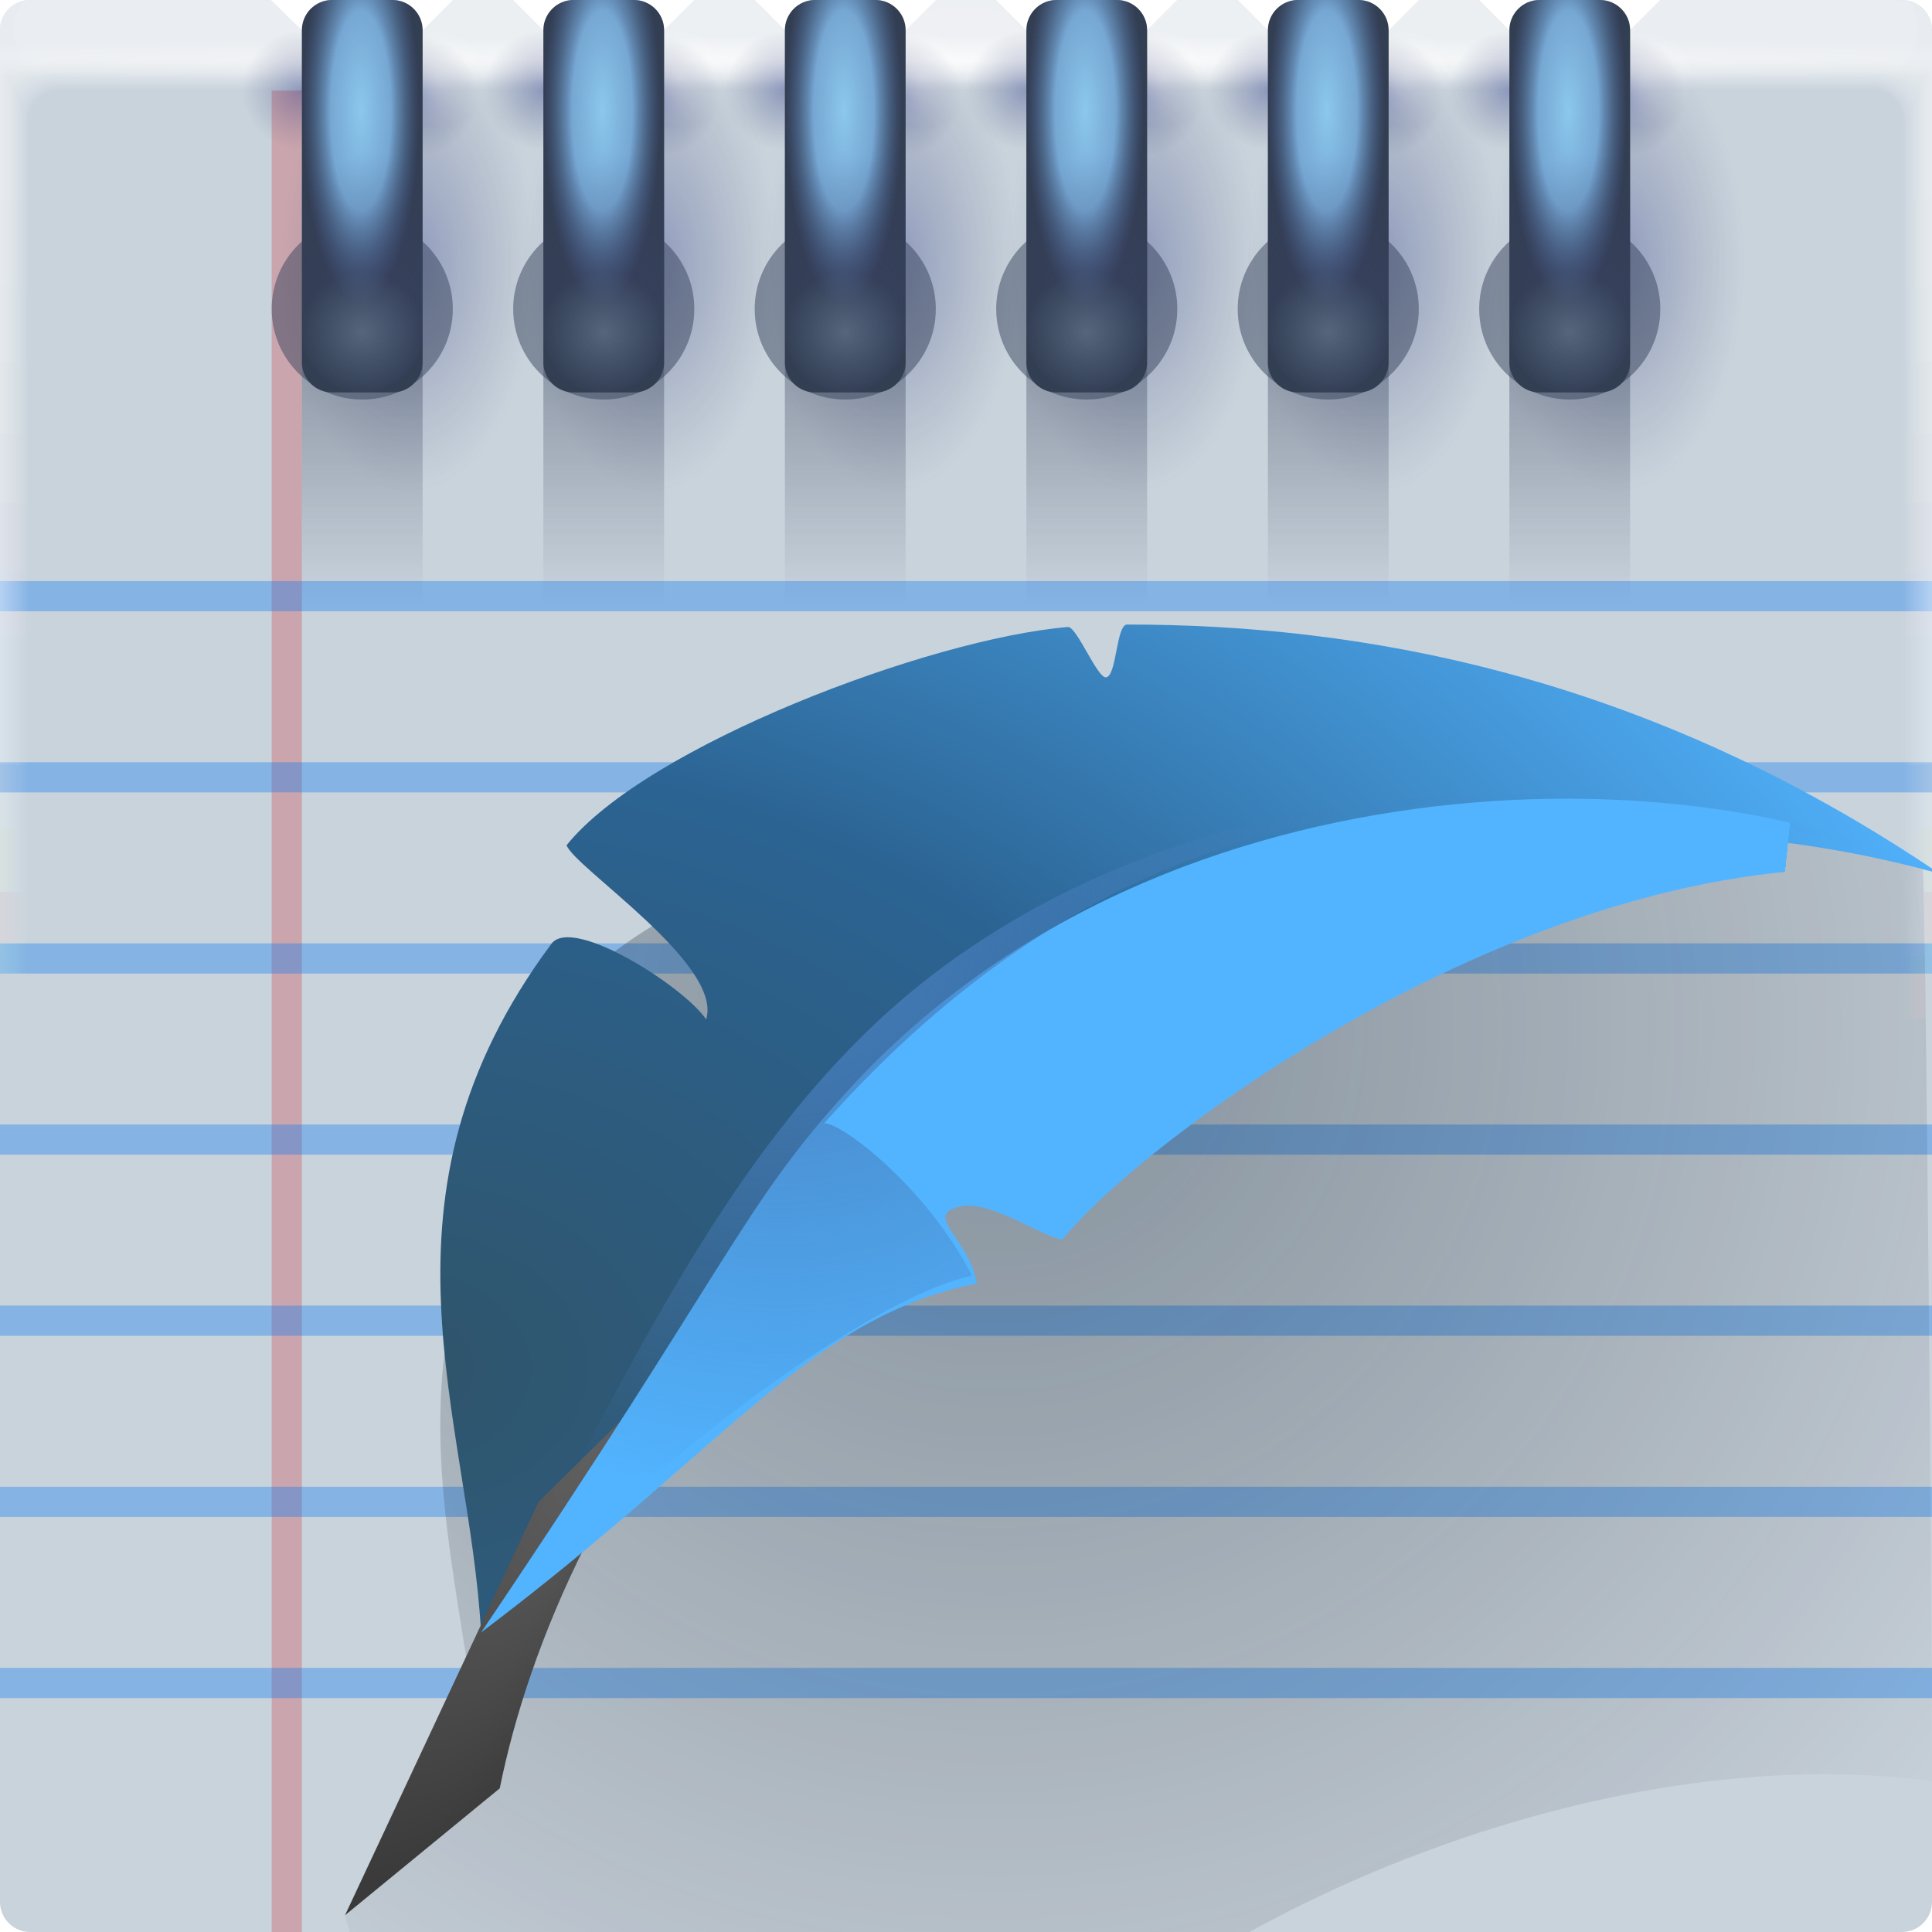
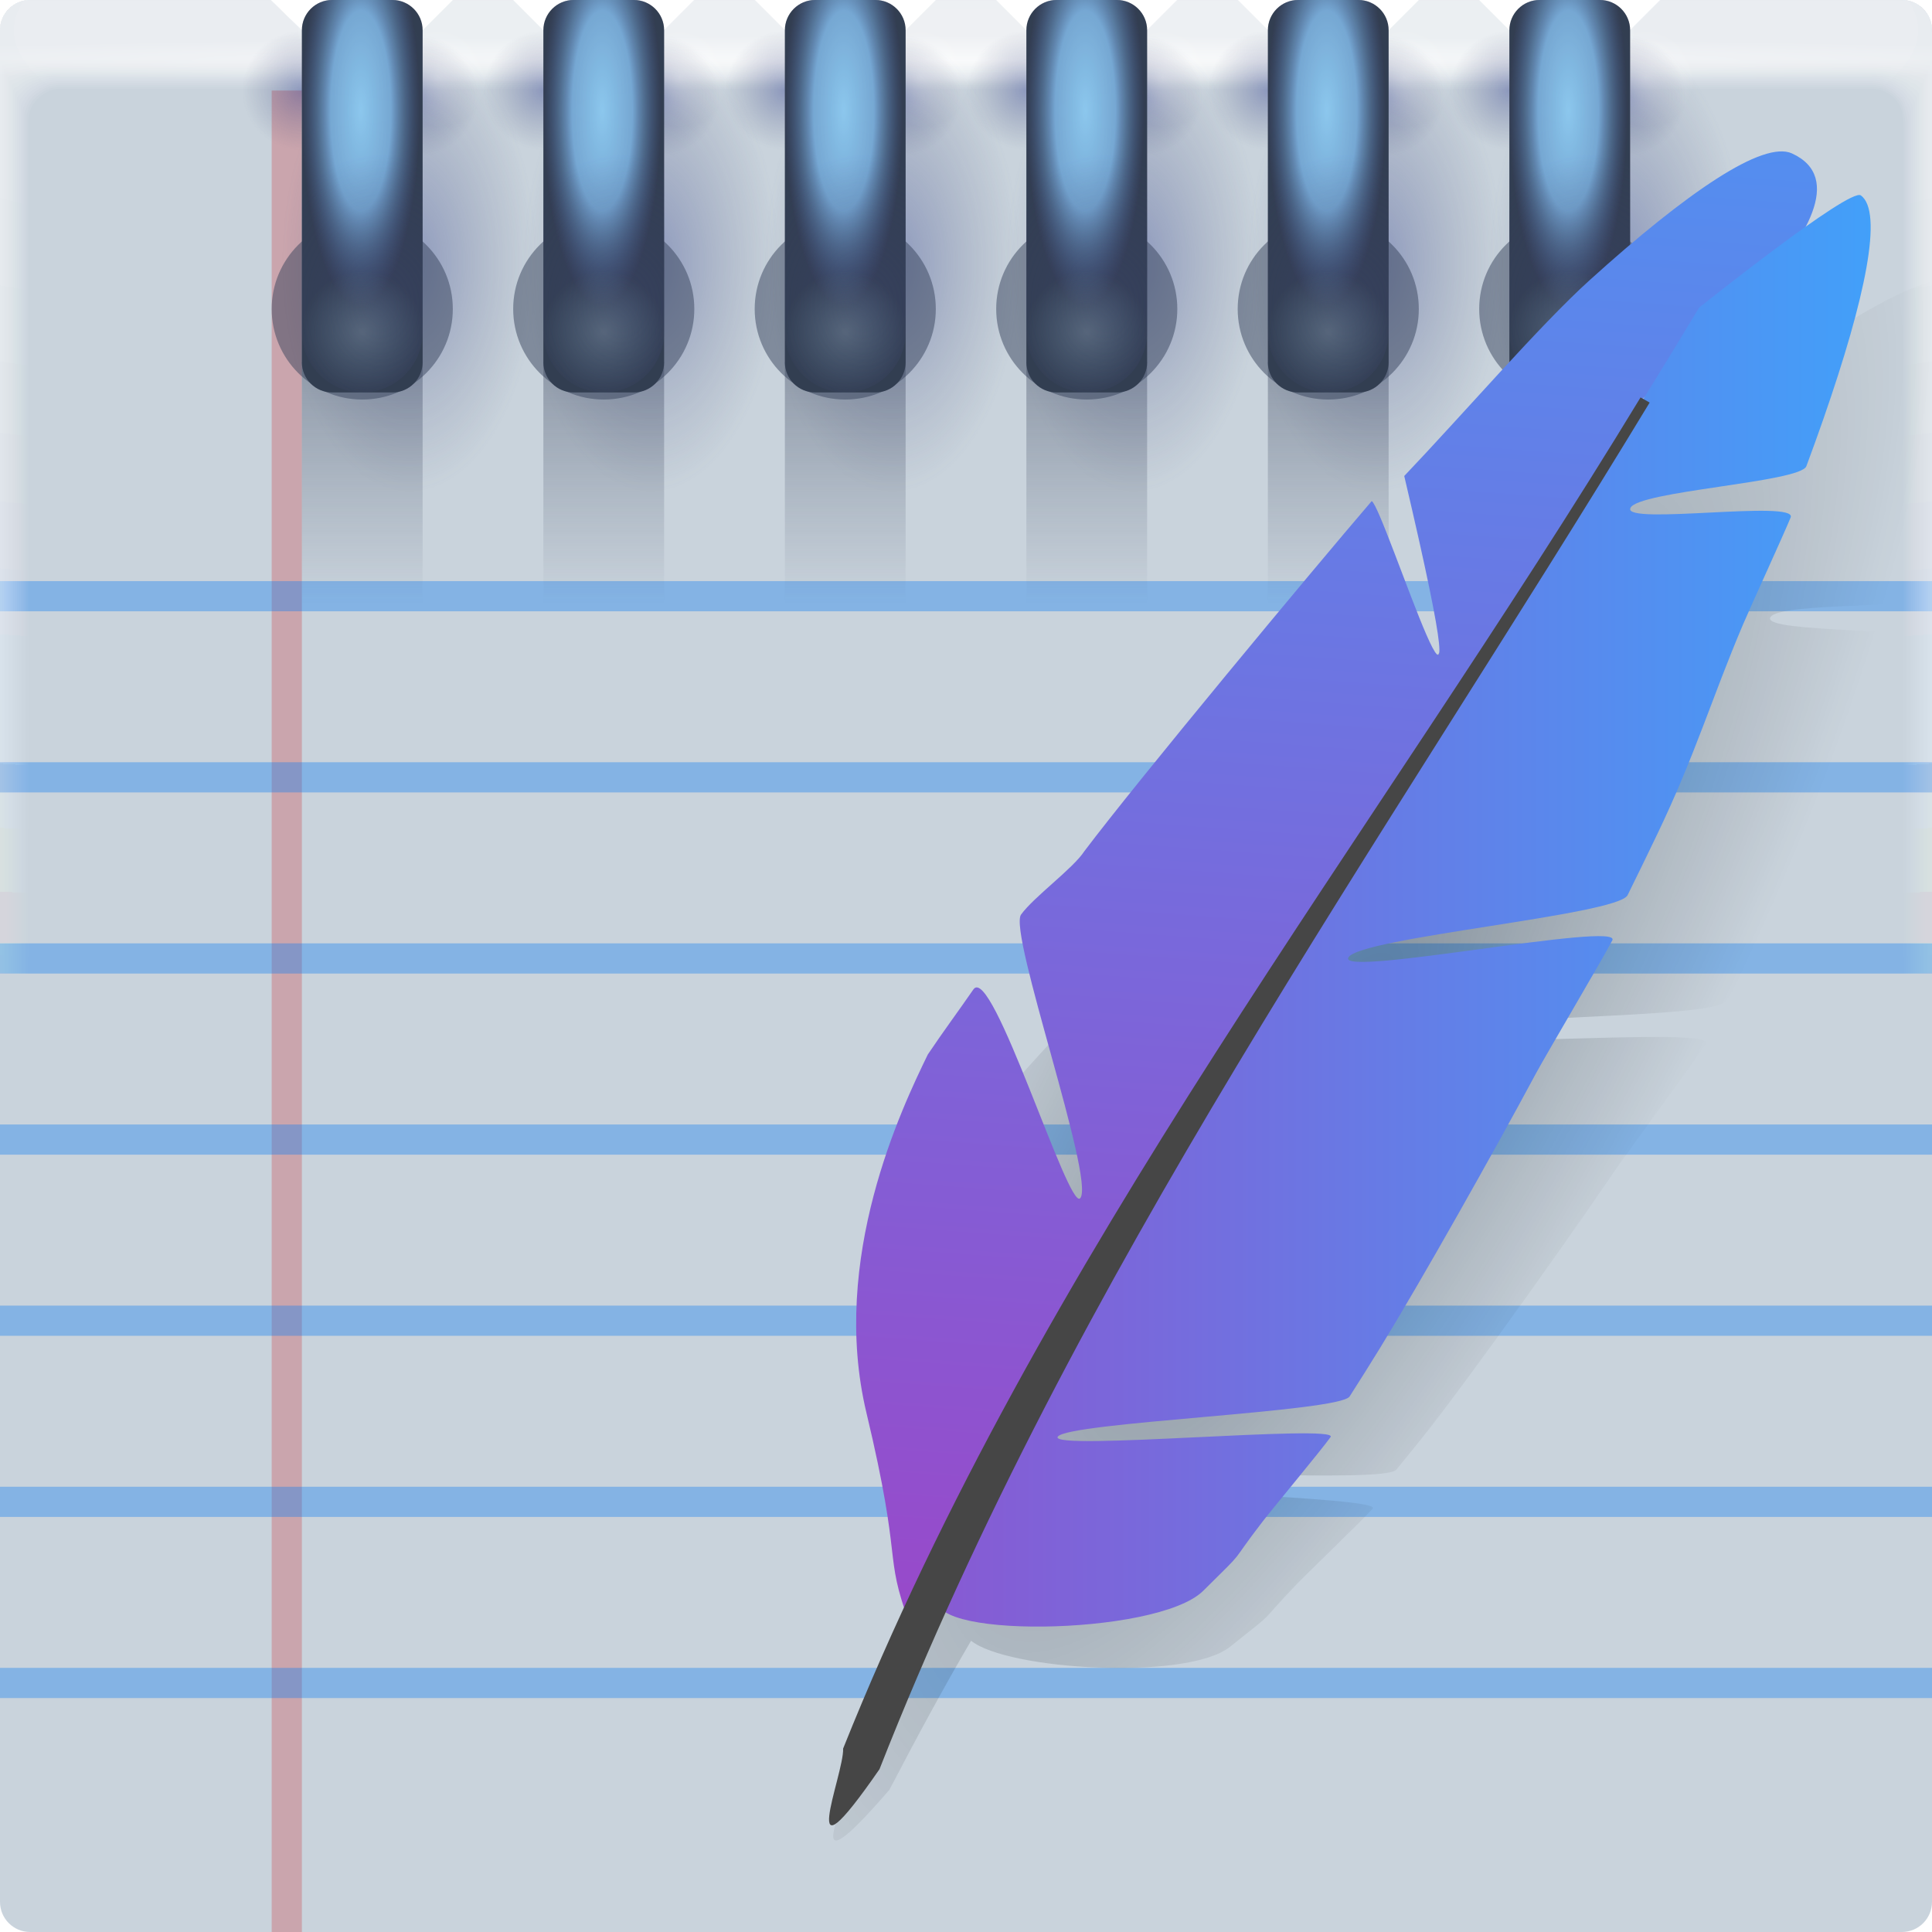
<svg xmlns="http://www.w3.org/2000/svg" xmlns:xlink="http://www.w3.org/1999/xlink" width="64" height="64" version="1.1">
  <defs>
    <linearGradient id="linearGradient70704">
      <stop stop-color="#213086" stop-opacity=".362" offset="0" />
      <stop stop-color="#3c436b" stop-opacity="0" offset="1" />
    </linearGradient>
    <linearGradient id="linearGradient19098">
      <stop stop-color="#2f546a" offset="0" />
-       <stop stop-color="#2b6392" offset=".488" />
-       <stop stop-color="#52b4ff" offset="1" />
+       <stop stop-color="#9b46c8" offset=".488" />
+       <stop stop-color="#38aaff" offset="1" />
    </linearGradient>
    <radialGradient id="c-3" cx="35.574" cy="1.019" r="32" gradientTransform="matrix(0,1.1252,-5.1753,0,37.271,-39.029)" gradientUnits="userSpaceOnUse" xlink:href="#a-6" />
    <linearGradient id="a-6">
      <stop stop-color="#fff" stop-opacity=".07" offset="0" />
      <stop stop-color="#fff" stop-opacity=".001" offset="1" />
    </linearGradient>
    <radialGradient id="d-7" cx="35.574" cy="1.036" r="32" gradientTransform="matrix(0,1.1252,-5.1753,0,37.363,-39.029)" gradientUnits="userSpaceOnUse" xlink:href="#a-6" />
    <radialGradient id="e-5" cx="35.574" cy="1.055" r="32" gradientTransform="matrix(0,1.1252,-5.1753,0,37.458,-39.029)" gradientUnits="userSpaceOnUse" xlink:href="#a-6" />
    <radialGradient id="f-3" cx="35.574" cy="1.071" r="32" gradientTransform="matrix(0,1.1252,-5.1753,0,37.544,-39.029)" gradientUnits="userSpaceOnUse" xlink:href="#a-6" />
    <radialGradient id="g-5" cx="35.574" cy="1.091" r="32" gradientTransform="matrix(0,1.1252,-5.1753,0,37.648,-39.029)" gradientUnits="userSpaceOnUse" xlink:href="#a-6" />
    <radialGradient id="h-6" cx="35.574" cy="1.113" r="32" gradientTransform="matrix(0,1.1252,-5.1753,0,37.758,-39.029)" gradientUnits="userSpaceOnUse" xlink:href="#a-6" />
    <radialGradient id="i-2" cx="35.574" cy="1.135" r="32" gradientTransform="matrix(0,1.1252,-5.1753,0,37.875,-39.029)" gradientUnits="userSpaceOnUse" xlink:href="#a-6" />
    <radialGradient id="j" cx="35.574" cy="1.159" r="32" gradientTransform="matrix(0,1.1252,-5.1753,0,38,-39.029)" gradientUnits="userSpaceOnUse" xlink:href="#a-6" />
    <radialGradient id="k" cx="35.574" cy="1.18" r="32" gradientTransform="matrix(0,1.1252,-5.1753,0,38.107,-39.029)" gradientUnits="userSpaceOnUse" xlink:href="#a-6" />
    <radialGradient id="l" cx="35.574" cy="1.208" r="32" gradientTransform="matrix(0,1.1252,-5.1753,0,38.252,-39.029)" gradientUnits="userSpaceOnUse" xlink:href="#a-6" />
    <radialGradient id="m" cx="35.574" cy="1.239" r="32" gradientTransform="matrix(0,1.1252,-5.1753,0,38.411,-39.029)" gradientUnits="userSpaceOnUse" xlink:href="#a-6" />
    <radialGradient id="n" cx="35.574" cy="1.273" r="32" gradientTransform="matrix(0,1.1252,-5.1753,0,38.587,-39.029)" gradientUnits="userSpaceOnUse" xlink:href="#a-6" />
    <radialGradient id="o" cx="35.574" cy="1.304" r="32" gradientTransform="matrix(0,1.1252,-5.1753,0,38.75,-39.029)" gradientUnits="userSpaceOnUse" xlink:href="#a-6" />
    <radialGradient id="p" cx="35.574" cy="1.346" r="32" gradientTransform="matrix(0,1.1252,-5.1753,0,38.966,-39.029)" gradientUnits="userSpaceOnUse" xlink:href="#a-6" />
    <radialGradient id="q" cx="35.574" cy="1.393" r="32" gradientTransform="matrix(0,1.1252,-5.1753,0,39.208,-39.029)" gradientUnits="userSpaceOnUse" xlink:href="#a-6" />
    <radialGradient id="r" cx="35.574" cy="1.439" r="32" gradientTransform="matrix(0,1.1252,-5.1753,0,39.446,-39.029)" gradientUnits="userSpaceOnUse" xlink:href="#a-6" />
    <radialGradient id="s" cx="36.463" cy="1.498" r="32" gradientTransform="matrix(0 .02541 -1.2755 0 33.91 1.073)" gradientUnits="userSpaceOnUse">
      <stop stop-color="#fff" stop-opacity=".667" offset="0" />
      <stop stop-color="#fff" stop-opacity=".001" offset="1" />
    </radialGradient>
    <radialGradient id="radialGradient45999" cx="14.942" cy="5.542" r="2" gradientTransform="matrix(.97739 0 0 3.2474 .34668 -14.331)" gradientUnits="userSpaceOnUse">
      <stop stop-color="#8ec9ef" offset="0" />
      <stop stop-color="#83bfef" stop-opacity=".839" offset=".512" />
      <stop stop-color="#4c6ca7" stop-opacity=".098" offset="1" />
    </radialGradient>
    <radialGradient id="radialGradient65788" cx="15.047" cy="11.343" r="2" gradientTransform="matrix(1 -4.0441e-7 -5.727e-7 1 -.047389 -.34333)" gradientUnits="userSpaceOnUse">
      <stop stop-color="#d9faff" stop-opacity=".201" offset="0" />
      <stop stop-color="#b3f5ff" stop-opacity=".002" offset="1" />
    </radialGradient>
    <radialGradient id="radialGradient66896" cx="15.343" cy="8.085" r="2" gradientTransform="matrix(2 -4.2076e-6 4.0228e-7 2.5 -15.095 -10.108)" gradientUnits="userSpaceOnUse">
      <stop stop-color="#3c436b" stop-opacity=".424" offset="0" />
      <stop stop-color="#3c436b" stop-opacity=".011" offset="1" />
    </radialGradient>
    <radialGradient id="radialGradient71092" cx="13" cy="3" r="1" gradientTransform="matrix(1.979 0 0 1.979 -8.8718 -2.7323)" gradientUnits="userSpaceOnUse" xlink:href="#linearGradient70704" />
    <radialGradient id="radialGradient71148" cx="16.89" cy="3" r="1.979" gradientTransform="matrix(.8224 0 0 .8224 3.6239 .098827)" gradientUnits="userSpaceOnUse">
      <stop stop-color="#ffffff" stop-opacity=".343" offset="0" />
      <stop stop-color="#ffffff" stop-opacity="0" offset="1" />
    </radialGradient>
    <radialGradient id="radialGradient71440" cx="13" cy="3" r="1" gradientTransform="matrix(4.2334 0 0 7.6234 -38.468 -14.181)" gradientUnits="userSpaceOnUse" xlink:href="#linearGradient70704" />
    <radialGradient id="radialGradient71444" cx="13" cy="3" r="1" gradientTransform="matrix(1.979 0 0 1.979 -12.727 -2.9369)" gradientUnits="userSpaceOnUse" xlink:href="#linearGradient70704" />
    <linearGradient id="linearGradient7313" x1="14" x2="14" y1="12" y2="20" gradientUnits="userSpaceOnUse">
      <stop stop-color="#354059" stop-opacity=".386" offset="0" />
      <stop stop-color="#354059" stop-opacity="0" offset="1" />
    </linearGradient>
-     <radialGradient id="radialGradient8767" cx="25.2" cy="30.532" r="21.254" gradientTransform="matrix(2.4808 -.78241 .56137 1.7799 -64.97 6.2363)" gradientUnits="userSpaceOnUse" xlink:href="#linearGradient19098" />
-     <radialGradient id="radialGradient8769" cx="21.479" cy="44.261" r="3.5" gradientTransform="matrix(1.427 .38236 -1.1891 4.4377 43.537 -163.14)" gradientUnits="userSpaceOnUse">
-       <stop stop-color="#5f5f5f" offset="0" />
-       <stop stop-color="#3a3a3a" offset="1" />
-     </radialGradient>
-     <radialGradient id="radialGradient8771" cx="40.379" cy="43.658" r="18.5" fx="2706.7" fy="2999.5" gradientTransform="matrix(1.8388 .95701 -1.0513 2.0198 -7.8366 -71.006)" gradientUnits="userSpaceOnUse" xlink:href="#linearGradient19098" />
-     <radialGradient id="radialGradient8773" cx="35.081" cy="39.327" r="26.036" gradientTransform="matrix(-5.0861e-6 .81182 -.82163 0 54.885 -1.1088)" gradientUnits="userSpaceOnUse">
-       <stop stop-color="#4880bf" offset="0" />
-       <stop stop-color="#477dba" stop-opacity=".004" offset="1" />
-     </radialGradient>
-     <radialGradient id="radialGradient9030" cx="33.743" cy="34.411" r="26.407" gradientTransform="matrix(1.5905 0 0 1.5735 -20.667 -20.145)" gradientUnits="userSpaceOnUse">
+     <radialGradient id="radialGradient48925" cx="48.459" cy="42.001" r="6.996" gradientTransform="matrix(1.132 1.7237e-6 -5.6936e-6 3.7391 -6.3954 -114.22)" gradientUnits="userSpaceOnUse">
      <stop stop-color="#001427" stop-opacity=".347" offset="0" />
      <stop stop-color="#000000" stop-opacity="0" offset="1" />
    </radialGradient>
+     <linearGradient id="linearGradient75247" x1="82.694" x2="37.347" y1="100.07" y2="6.001" gradientUnits="userSpaceOnUse" xlink:href="#linearGradient19098" />
+     <linearGradient id="linearGradient75703" x1="-20.153" x2="34.104" y1="16.214" y2="-15.111" gradientUnits="userSpaceOnUse" xlink:href="#linearGradient19098" />
  </defs>
  <path d="m1 0h7.969l1.031 1h4l1-1h2l1 1h4l1-1h2l1 1h4l1-1h2l1 1h4l1-1h2l1 1h4l1-1h2l1 1h4l1-1h8c0.554 0 1 0.446 1 1v62c0 0.554-0.446 1-1 1h-62c-0.554 0-1-0.446-1-1v-62c0-0.554 0.446-1 1-1z" fill="#c9d3dc" style="paint-order:fill markers stroke" />
  <g>
    <path d="m9 3h1v61h-1z" fill="#cb0000" fill-opacity=".218" />
    <g fill="#0f7cf1" fill-opacity=".371">
      <rect transform="rotate(-90)" x="-56.25" y="1.636e-8" width="1" height="64" rx="0" ry="0" color="#000000" />
      <rect transform="rotate(-90)" x="-38.25" y="1.636e-8" width="1" height="64" rx="0" ry="0" color="#000000" />
      <rect transform="rotate(-90)" x="-50.25" y="1.636e-8" width="1" height="64" rx="0" ry="0" color="#000000" />
      <rect transform="rotate(-90)" x="-32.25" y="1.636e-8" width="1" height="64" rx="0" ry="0" color="#000000" />
      <rect transform="rotate(-90)" x="-44.25" y="1.636e-8" width="1" height="64" rx="0" ry="0" color="#000000" />
      <rect transform="rotate(-90)" x="-26.25" y="1.636e-8" width="1" height="64" rx="0" ry="0" color="#000000" />
      <rect transform="rotate(-90)" x="-20.25" y="1.636e-8" width="1" height="64" rx="0" ry="0" color="#000000" />
    </g>
  </g>
-   <path d="m37.336 25.689c-0.367 1.12e-4 -0.342 1.733-0.703 1.75-0.291 0.013-0.969-1.694-1.256-1.67-4.582 0.383-13.963 3.935-16.609 7.231 0.279 0.756 5.192 3.947 4.625 5.766-0.755-1.1-4.431-3.439-5.127-2.502-6.194 8.332-2.8 15.51-2.348 22.594l-4.49 4.588 5.125 18.736c0.467-2.303 1.319-4.96 2.727-7.816 5.785-4.789 9.146-3.935 13.885-4.91-0.27-1.481-1.679-2.174-0.701-2.51 1.055-0.362 2.785 0.958 3.537 1.055 2.783-3.459 15.851-10.579 28-9 0-5.877-0.219-30.155-0.307-30.201 0.183 0.047 0.365 0.086 0.549 0.137-9.873-6.692-19.338-3.248-26.906-3.246z" fill="url(#radialGradient9030)" />
  <g transform="translate(0 .0015035)">
    <path d="m1 0c-0.554 0-1 0.446-1 1v62-0.224 0.224-61h1.752c19.15 2e-3 39.445 0 60.213 0h2.035v61-0.334 0.334-62a0.998 0.998 0 0 0-1-1z" fill="url(#c-3)" />
    <path d="m1 0a0.998 0.998 0 0 0-1 1.006v61.98-0.197c0-0.277 4e-3 -0.184 0.01 0.246 0.012 0.016 0.03-0.297 0.052-0.897v-60c0.072-9e-3 0.133-0.013 0.185-0.013 0.29-0.016 0.357-0.032 0.774-0.044 0.246-0.011 0.496-0.019 0.747-0.019 19.183 2e-3 39.392 0 60.2 0 0.346 0 0.689 0.012 1.023 0.03 0.268 0.01 0.389 0.02 0.52 0.033 0.106 0 0.22 0.01 0.427 0.028v59.744c0.027 0.754 0.05 1.148 0.059 1.123l3e-3 -0.334v0.286-61.762c0-0.143 0-0.22-2e-3 -0.224a0.996 0.996 0 0 0-1.012-0.986h-61.986" fill="url(#d-7)" />
    <path d="m1 0a0.998 0.998 0 0 0-1 1.006v61.966-0.169c0-0.245 8e-3 -0.145 0.021 0.266 0.022 0.034 0.06-0.247 0.104-0.807v-59.988a0.744 0.744 0 0 1 0.173-0.025c0.27-0.031 0.341-0.064 0.743-0.088 0.242-0.022 0.492-0.037 0.742-0.037 19.217 2e-3 39.34 0 60.187 0 0.347 0 0.69 0.024 1.013 0.06 0.256 0.02 0.372 0.042 0.494 0.065 0.1 0 0.206 0.02 0.398 0.057v59.731c0.055 0.703 0.102 1.052 0.119 1.003 4e-3 -0.154 6e-3 -0.265 6e-3 -0.333v0.237-61.748c0-0.139 0-0.215-3e-3 -0.224a0.994 0.994 0 0 0-0.807-0.952 1.025 1.025 0 0 0-0.217-0.02h-61.973" fill="url(#e-5)" />
    <path d="m1 0a0.998 0.998 0 0 0-1 1.005v61.953-0.14c0-0.213 0.012-0.107 0.031 0.287 0.034 0.05 0.091-0.198 0.156-0.718v-59.974a0.45 0.45 0 0 1 0.16-0.037c0.252-0.048 0.327-0.097 0.715-0.132 0.238-0.034 0.487-0.056 0.737-0.056 19.25 2e-3 39.286 0 60.173 0 0.348 0 0.688 0.036 1.001 0.09 0.244 0.029 0.356 0.062 0.47 0.098 0.091 0 0.19 0.03 0.37 0.085v59.718c0.082 0.653 0.151 0.957 0.176 0.884 7e-3 -0.152 0.01-0.262 0.01-0.333v0.188-61.734c0-0.135 0-0.21-4e-3 -0.224a0.992 0.992 0 0 0-0.819-0.94 1.041 1.041 0 0 0-0.217-0.018h-61.96" fill="url(#f-3)" />
    <path d="m1 0a0.998 0.998 0 0 0-1 1.005v61.939-0.113c0-0.18 0.015-0.068 0.042 0.308 0.045 0.067 0.121-0.149 0.208-0.629v-59.96a0.312 0.312 0 0 1 0.148-0.05c0.232-0.063 0.311-0.128 0.684-0.176 0.234-0.044 0.483-0.074 0.732-0.074 19.284 2e-3 39.234 0 60.16 0 0.35 0 0.689 0.048 0.991 0.12 0.232 0.039 0.34 0.083 0.444 0.13 0.085 0 0.176 0.04 0.341 0.114v59.704c0.11 0.603 0.203 0.862 0.236 0.764 0.01-0.148 0.014-0.259 0.014-0.333v0.14-61.721c0-0.13-2e-3 -0.206-6e-3 -0.224a0.991 0.991 0 0 0-0.83-0.927 1.066 1.066 0 0 0-0.22-0.017h-61.944" fill="url(#g-5)" />
    <path d="m1 0a0.998 0.998 0 0 0-1 1.004v61.926-0.084c0-0.148 0.02-0.029 0.052 0.328 0.056 0.084 0.152-0.099 0.26-0.539v-59.949c0.053-0.04 0.097-0.061 0.136-0.061 0.212-0.08 0.297-0.16 0.655-0.22 0.23-0.056 0.477-0.093 0.727-0.093 19.317 2e-3 39.18 0 60.147 0 0.35 0 0.688 0.06 0.98 0.151 0.22 0.047 0.322 0.102 0.418 0.162 0.078 0 0.162 0.049 0.313 0.142v59.69c0.137 0.553 0.253 0.767 0.295 0.645a4.73 4.73 0 0 0 0.017-0.332v0.09-61.705c0-0.126-2e-3 -0.202-7e-3 -0.224a0.99 0.99 0 0 0-0.843-0.914 1.099 1.099 0 0 0-0.218-0.017h-61.932" fill="url(#h-6)" />
    <path d="m1 0a0.998 0.998 0 0 0-1 1.004v61.912-0.056c0-0.117 0.023 0.01 0.063 0.349 0.067 0.1 0.182-0.05 0.312-0.45v-59.935c0.048-0.049 0.088-0.074 0.123-0.074 0.193-0.095 0.282-0.192 0.626-0.264 0.225-0.067 0.472-0.11 0.721-0.11h60.133c0.352 0 0.688 0.071 0.97 0.18a0.944 0.944 0 0 1 0.393 0.194c0.07 0 0.147 0.059 0.284 0.17v59.68c0.164 0.502 0.304 0.671 0.354 0.524 0.014-0.14 0.02-0.25 0.02-0.331v0.042-61.695c0-0.121-2e-3 -0.197-9e-3 -0.224a0.99 0.99 0 0 0-0.854-0.902 1.142 1.142 0 0 0-0.218-0.014h-61.918" fill="url(#i-2)" />
    <path d="m1 0a0.998 0.998 0 0 0-1 1.004v61.898-0.029c0-0.084 0.027 0.049 0.073 0.37 0.079 0.117 0.212 0 0.365-0.36v-59.923c0.043-0.057 0.079-0.086 0.11-0.086 0.174-0.112 0.267-0.225 0.596-0.309a2.19 2.19 0 0 1 0.717-0.129c19.385 2e-3 39.075 0 60.12 0 0.353 0 0.687 0.084 0.958 0.211 0.196 0.066 0.29 0.144 0.368 0.227 0.063 0 0.132 0.068 0.256 0.199v59.665c0.192 0.452 0.354 0.576 0.413 0.404a3.11 3.11 0 0 0 0.024-0.33v-61.687c0-0.117-4e-3 -0.193-0.01-0.224a0.99 0.99 0 0 0-0.868-0.89 1.198 1.198 0 0 0-0.217-0.011h-61.905" fill="url(#j)" />
    <path d="m1 0a0.998 0.998 0 0 0-1 1.003v61.885c0-0.052 0.03 0.087 0.084 0.39 0.09 0.135 0.242 0.05 0.416-0.27v-59.911c0.038-0.063 0.07-0.097 0.099-0.097 0.154-0.127 0.251-0.257 0.566-0.352 0.217-0.089 0.463-0.148 0.711-0.148 19.418 2e-3 39.022 0 60.107 0 0.355 0 0.687 0.096 0.947 0.242a0.723 0.723 0 0 1 0.343 0.258c0.056 0 0.118 0.079 0.227 0.227v59.651c0.22 0.402 0.406 0.482 0.473 0.285 0.018-0.132 0.027-0.243 0.027-0.33v-61.721c0-0.113-4e-3 -0.188-0.012-0.224a0.99 0.99 0 0 0-0.879-0.877 1.273 1.273 0 0 0-0.218-0.011h-61.89" fill="url(#k)" />
    <path d="m1 0a0.998 0.998 0 0 0-1 1.003v61.899c0-0.02 0.035 0.126 0.094 0.41 0.101 0.152 0.273 0.1 0.468-0.18v-59.897c0.034-0.073 0.062-0.11 0.087-0.11 0.135-0.143 0.236-0.29 0.536-0.397 0.213-0.1 0.459-0.166 0.707-0.166 19.452 2e-3 38.969 0 60.093 0 0.356 0 0.687 0.108 0.936 0.272a0.678 0.678 0 0 1 0.317 0.29c0.05 0 0.103 0.089 0.2 0.256v59.64c0.246 0.352 0.455 0.386 0.531 0.165 0.02-0.128 0.03-0.239 0.03-0.33v-61.755c0-0.108-4e-3 -0.184-0.013-0.224a0.99 0.99 0 0 0-0.891-0.864 1.376 1.376 0 0 0-0.218-0.01h-61.877" fill="url(#l)" />
    <path d="m1 0a0.998 0.998 0 0 0-1 1.002v61.913c0 0.013 0.039 0.165 0.105 0.432 0.112 0.168 0.303 0.148 0.52-0.092v-59.882c0.029-0.081 0.053-0.123 0.074-0.123 0.116-0.159 0.222-0.321 0.507-0.44 0.209-0.111 0.454-0.185 0.701-0.185 19.486 2e-3 38.916 0 60.08 0 0.357 0 0.687 0.12 0.925 0.302a0.66 0.66 0 0 1 0.292 0.323c0.043 0 0.089 0.098 0.171 0.284v59.626c0.275 0.302 0.507 0.29 0.591 0.046 0.022-0.125 0.034-0.236 0.034-0.33v-61.791c0-0.104-5e-3 -0.18-0.016-0.224a0.99 0.99 0 0 0-0.903-0.852 1.514 1.514 0 0 0-0.218-8e-3h-61.863" fill="url(#m)" />
    <path d="m1 0a0.998 0.998 0 0 0-1 1.002v61.928c0 0.045 0.042 0.203 0.115 0.453 0.123 0.184 0.333 0.197 0.572-3e-3v-59.87c0.024-0.089 0.045-0.135 0.062-0.135 0.097-0.174 0.207-0.353 0.478-0.484 0.204-0.122 0.448-0.203 0.696-0.203 19.519 2e-3 38.863 0 60.067 0a1.4 1.4 0 0 1 0.914 0.332c0.15 0.103 0.224 0.225 0.267 0.355 0.035 0 0.073 0.108 0.142 0.313v59.612c0.302 0.251 0.557 0.196 0.65-0.074a1.7 1.7 0 0 0 0.037-0.33v-61.825c0-0.1-6e-3 -0.175-0.017-0.224a0.99 0.99 0 0 0-0.915-0.84 1.712 1.712 0 0 0-0.218-7e-3h-61.85" fill="url(#n)" />
    <path d="m1 0a0.998 0.998 0 0 0-1 1.002v61.942c0 0.077 0.046 0.242 0.126 0.473 0.134 0.201 0.363 0.246 0.624 0.086v-59.856c0.02-0.097 0.035-0.147 0.05-0.147a0.981 0.981 0 0 1 0.447-0.529c0.2-0.133 0.444-0.221 0.691-0.221 19.553 2e-3 38.811 0 60.053 0 0.36 0 0.686 0.144 0.903 0.362a0.688 0.688 0 0 1 0.242 0.388c0.028 0 0.059 0.118 0.114 0.341v59.598c0.33 0.2 0.608 0.1 0.709-0.194 0.026-0.117 0.04-0.228 0.04-0.329v-61.86c0-0.095-6e-3 -0.17-0.018-0.224a0.991 0.991 0 0 0-0.927-0.827 2.015 2.015 0 0 0-0.218-5e-3h-61.836" fill="url(#o)" />
    <path d="m1 0a0.998 0.998 0 0 0-1 1.001v61.956c0 0.11 0.05 0.281 0.136 0.494 0.146 0.218 0.394 0.296 0.677 0.176v-59.843c0.014-0.105 0.026-0.16 0.036-0.16a0.967 0.967 0 0 1 0.419-0.572c0.196-0.144 0.439-0.24 0.686-0.24 19.586 2e-3 38.758 0 60.04 0 0.36 0 0.685 0.156 0.892 0.392a0.73 0.73 0 0 1 0.216 0.42c0.021 0 0.044 0.128 0.086 0.37v59.585c0.356 0.15 0.658 5e-3 0.768-0.314 0.029-0.114 0.044-0.224 0.044-0.328v-61.895c0-0.09-7e-3 -0.166-0.02-0.224a0.992 0.992 0 0 0-0.94-0.814 2.524 2.524 0 0 0-0.217-5e-3h-61.823" fill="url(#p)" />
    <path d="m1 0a0.998 0.998 0 0 0-1 1v61.972c0 0.142 0.054 0.32 0.147 0.515a0.643 0.643 0 0 0 0.728 0.265v-59.83c0.01-0.114 0.018-0.172 0.025-0.172a0.97 0.97 0 0 1 0.389-0.617c0.192-0.155 0.434-0.258 0.68-0.258 19.62 2e-3 38.705 0 60.027 0 0.362 0 0.686 0.168 0.882 0.422a0.794 0.794 0 0 1 0.19 0.453c0.015 0 0.03 0.137 0.057 0.398v59.572c0.385 0.1 0.71-0.09 0.828-0.434 0.03-0.11 0.047-0.22 0.047-0.328v-61.93c0-0.086-7e-3 -0.161-0.021-0.224a0.994 0.994 0 0 0-0.951-0.802 3.563 3.563 0 0 0-0.219-2e-3h-61.809" fill="url(#q)" />
    <path d="m1 0a0.998 0.998 0 0 0-1 1v61.986c0 0.174 0.058 0.358 0.157 0.535a0.802 0.802 0 0 0 0.78 0.355v-59.816c5e-3 -0.122 0.01-0.185 0.013-0.185a0.987 0.987 0 0 1 0.36-0.66c0.187-0.166 0.429-0.277 0.675-0.277 19.653 2e-3 38.652 0 60.013 0 0.363 0 0.685 0.18 0.87 0.452a0.876 0.876 0 0 1 0.166 0.485c7e-3 0 0.015 0.147 0.028 0.427v59.558c0.412 0.05 0.76-0.186 0.887-0.553a1.1 1.1 0 0 0 0.05-0.328v-61.965a0.996 0.996 0 0 0-0.985-1.014 6.67 6.67 0 0 0-0.219 0h-61.795" fill="url(#r)" />
    <path d="m1 0a0.998 0.998 0 0 0-1 1v2h64v-1.998a0.998 0.998 0 0 0-1-1h-62z" fill="url(#s)" />
  </g>
  <g id="g44988" transform="translate(-3)">
    <g fill-opacity=".998">
      <circle cx="13" cy="3" r="1.979" fill="url(#radialGradient71444)" stop-color="#000000" style="-inkscape-stroke:none;paint-order:stroke fill markers" />
      <ellipse cx="16.567" cy="8.689" rx="4.233" ry="7.623" fill="url(#radialGradient71440)" stop-color="#000000" style="-inkscape-stroke:none;paint-order:stroke fill markers" />
      <circle cx="16.855" cy="3.205" r="1.979" fill="url(#radialGradient71092)" stop-color="#000000" style="-inkscape-stroke:none;paint-order:stroke fill markers" />
      <circle cx="17.514" cy="2.566" r="1.627" fill="url(#radialGradient71148)" stop-color="#000000" style="-inkscape-stroke:none;paint-order:stroke fill markers" />
    </g>
    <g>
      <rect x="13" y="12" width="4" height="13" fill="url(#linearGradient7313)" stop-color="#000000" stroke-linecap="round" stroke-linejoin="round" style="-inkscape-stroke:none;paint-order:stroke fill markers" />
      <circle cx="15" cy="10.235" r="3" fill="#354059" fill-opacity=".488" stop-color="#000000" stroke-linecap="round" stroke-linejoin="round" style="-inkscape-stroke:none;paint-order:stroke fill markers" />
      <rect x="13" width="4" height="13" rx="1" ry="1" fill="#303848" stop-color="#000000" style="-inkscape-stroke:none;paint-order:stroke fill markers" />
      <rect x="13" width="4" height="13" rx="1" ry="1" fill="url(#radialGradient45999)" stop-color="#000000" style="-inkscape-stroke:none;paint-order:stroke fill markers" />
      <rect x="13" width="4" height="13" rx="2" ry="2" fill="url(#radialGradient66896)" stop-color="#000000" style="-inkscape-stroke:none;paint-order:stroke fill markers" />
      <rect x="13" width="4" height="13" rx="2" ry="2" fill="url(#radialGradient65788)" stop-color="#000000" style="-inkscape-stroke:none;paint-order:stroke fill markers" />
    </g>
  </g>
  <use transform="translate(40)" width="100%" height="100%" xlink:href="#g44988" />
  <use transform="translate(32)" width="100%" height="100%" xlink:href="#g44988" />
  <use transform="translate(24)" width="100%" height="100%" xlink:href="#g44988" />
  <use transform="translate(16)" width="100%" height="100%" xlink:href="#g44988" />
  <use transform="translate(8)" width="100%" height="100%" xlink:href="#g44988" />
-   <g transform="matrix(.99254 .31302 -.31302 .99254 11.11 .17573)" stroke-width=".961">
-     <path d="m20 48c-2.429-6.443-7.76-12.056-4.458-21.579 0.367-1.06 4.412 0.022 5.421 0.811-0.006-1.83-5.429-3.336-5.904-3.948 1.473-3.784 9.042-9.749 13.13-11.425 0.256-0.105 1.371 1.262 1.634 1.166 0.326-0.12-0.197-1.701 0.139-1.807 6.935-2.189 16.057-3.497 27.038-0.218-18.789 0.717-30.585 15.204-37 37z" fill="url(#radialGradient8767)" />
-     <path d="m20.496 43.482-1.919 14.404 3.482-5.333c-0.49-4.632 0.065-11.106 3.518-18.666z" fill="url(#radialGradient8769)" />
-     <path d="m20 48c5.826-8.179 6.934-12.684 11.707-15.344-0.676-1.28-2.167-1.506-1.368-2.096 0.862-0.637 2.828 0.073 3.546-0.056 1.551-3.974 11.269-17.358 22.858-19.422-7.338-1.49-24.371 3.124-30.784 16.929-2.12 4.563-1.914 6.345-5.959 19.99z" fill="url(#radialGradient8771)" />
-     <path transform="matrix(.84516 -.26655 .26655 .84516 -4.2011 6.2165)" d="m51.441 23.236c-8.365-0.12-17.977 1.228-27.253 11.656 0.608-0.042 3.703 2.319 5.306 5.473-3.135 0.691-9.561 4.948-17.631 12.814 4.567-7.148 8.291-17.633 16.362-23.734 8.927-6.749 22.588-8.542 35.711-3.526-2.772-1.535-7.303-2.609-12.494-2.684z" fill="url(#radialGradient8773)" />
+   <g id="f" transform="matrix(1.1902 .68717 -.68717 1.1902 15.535 -48.797)">
+     <path id="ac" d="m52.461 18.533c-0.381-0.005-0.877 0.46-1.428 1.292-0.551 0.832-1.142 2.026-1.79 3.484-0.649 1.458-1.525 4.239-2.199 6.112 5.742 7.602-0.166 0.877-0.473 0.892-0.627 2.077-2.438 8.422-2.924 10.497-0.079 0.492-0.641 1.501-0.753 2.025-0.112 0.524 4.222 5.132 4.07 5.688-0.116 0.422-4.243-4.368-4.391-3.585-0.114 0.606-0.277 1.225-0.391 1.875-0.052 1.425-0.183 5.457 2.132 8.496 2.106 2.765 1.856 2.942 2.749 3.943-0.02 1.229-0.035 2.469 0.008 3.71 0.282 0.576 0.341 3.677 1.029 0.08-0.058-1.38-0.101-2.73-0.092-4.096 1.095 0.181 4.99-1.757 5.478-2.992 0.578-1.464 0.292-0.699 0.635-2.1 0.086-0.35 0.599-2.119 0.679-2.504 0.08-0.385-6.112 3.065-6.038 2.649 0.075-0.416 5.993-3.303 6.062-3.747 0.069-0.443 0.146-0.893 0.21-1.36 0.253-1.869 0.591-5.439 0.752-7.557 0.04-0.529 0.333-3.164 0.368-3.701 0.035-0.536-5.658 3.485-5.63 2.945 0.029-0.54 5.51-3.546 5.533-4.087 0.023-0.54 0.064-1.089 0.081-1.626 0.068-2.147-0.138-3.498-0.166-5.455-7e-3 -0.489 0.035-2.358 0.022-2.826-0.013-0.469-3.617 1.813-3.636 1.368-0.019-0.445 3.485-2.227 3.46-2.644-0.025-0.418-0.055-0.848-0.087-1.235-0.126-1.548-0.284-2.814-0.509-3.732-0.225-0.919-0.514-1.466-0.84-1.536-0.12-0.026-0.477 0.565-0.89 1.256 0.059-0.872-0.202-1.515-1.03-1.526z" color="#000000" fill="url(#radialGradient48925)" stop-color="#000000" stroke-width=".728" style="-inkscape-stroke:none;font-variation-settings:normal" />
+     <path id="c" d="m47.007 25.054s2.977-7.31 0.212-7.047c-0.379 0.036-0.81 0.551-1.268 1.438-0.458 0.886-0.944 2.143-1.433 3.662-0.489 1.519-1.036 4.372-1.505 6.306 6.524 6.942-0.073 0.869-0.377 0.917-0.401 2.132-1.518 8.653-1.778 10.768-0.025 0.498-0.502 1.555-0.558 2.088-0.055 0.533 4.746 4.638 4.654 5.207-0.07 0.432-4.685-3.861-4.747-3.068-0.049 0.614-0.123 1.248-0.167 1.906 0.101 1.422 0.408 5.444 3.037 8.219s2.014 2.689 3.433 3.873c-0.172-11.891 0.439-2.974 0.498-34.268z" color="#000000" fill="url(#linearGradient75247)" stroke-width="0" />
+     <path id="e" d="m47.14 22.343s1.691-4.325 2.023-4.29c0.332 0.035 0.665 0.551 0.987 1.441 0.322 0.889 0.634 2.151 0.925 3.676 0.073 0.381 0.144 0.779 0.214 1.192 0.07 0.413-3.236 2.558-3.169 2.999 0.067 0.44 3.395-2.203 3.459-1.738 0.063 0.465 0.236 2.319 0.295 2.804 0.238 1.943 0.576 3.289 0.739 5.431 0.041 0.536 0.079 1.074 0.114 1.613 0.035 0.539-5.107 4.129-5.077 4.669 0.029 0.54 5.279-4.078 5.303-3.541 0.023 0.537-0.006 3.18 0.01 3.711 0.067 2.123 0.105 5.71 0.054 7.596-0.013 0.471-0.03 0.932-0.051 1.38-0.021 0.448-5.577 3.936-5.607 4.357-0.03 0.421 5.738-3.671 5.699-3.28-0.038 0.391-0.352 2.213-0.399 2.571-0.191 1.43 0.01 0.657-0.407 2.175-0.417 1.518-5.502 4.514-5.45 3.248-1.322-11.861 0.111-23.557 0.337-36.013z" color="#000000" fill="url(#linearGradient75703)" stroke-width=".728" />
+     <path id="b" d="m46.999 24.925 0.252-0.002c-0.27 12.565-1.526 25.038 0.394 37.809-0.298 3.651-0.667 0.55-1.008 0.007-1.835-12.77 0.084-25.252 0.362-37.814z" color="#000000" fill="#464646" stroke-width="0" />
  </g>
</svg>
